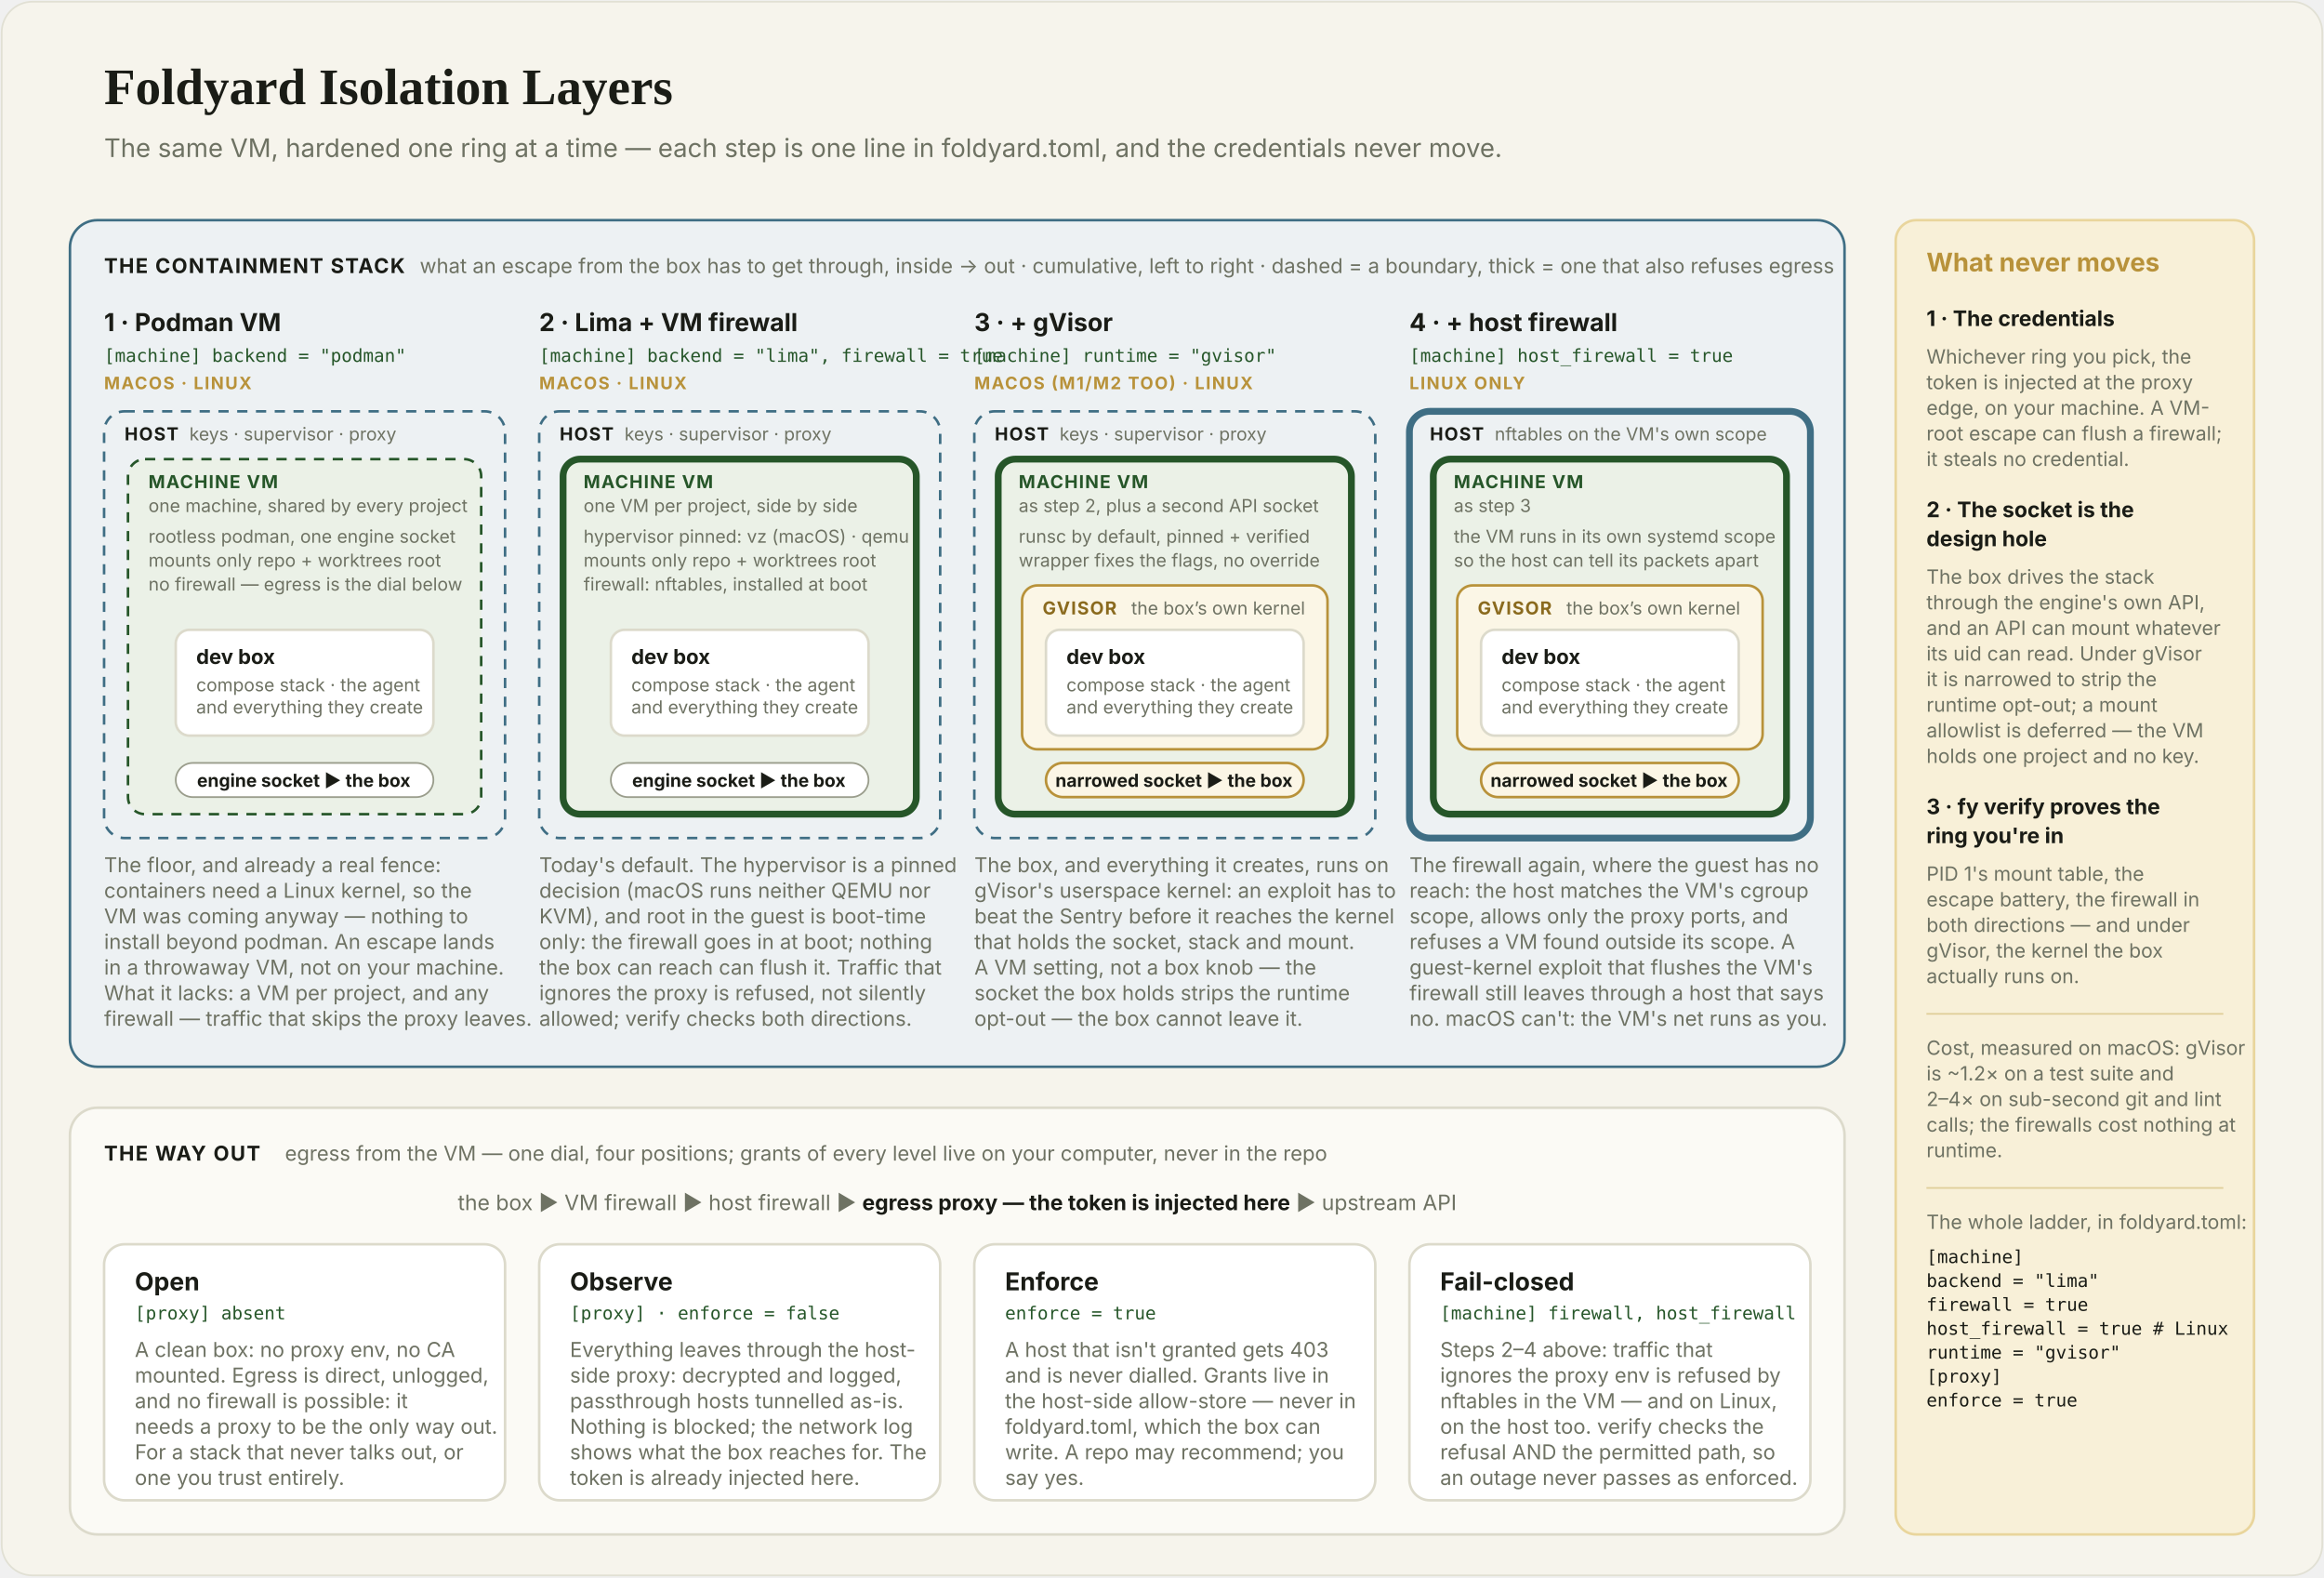
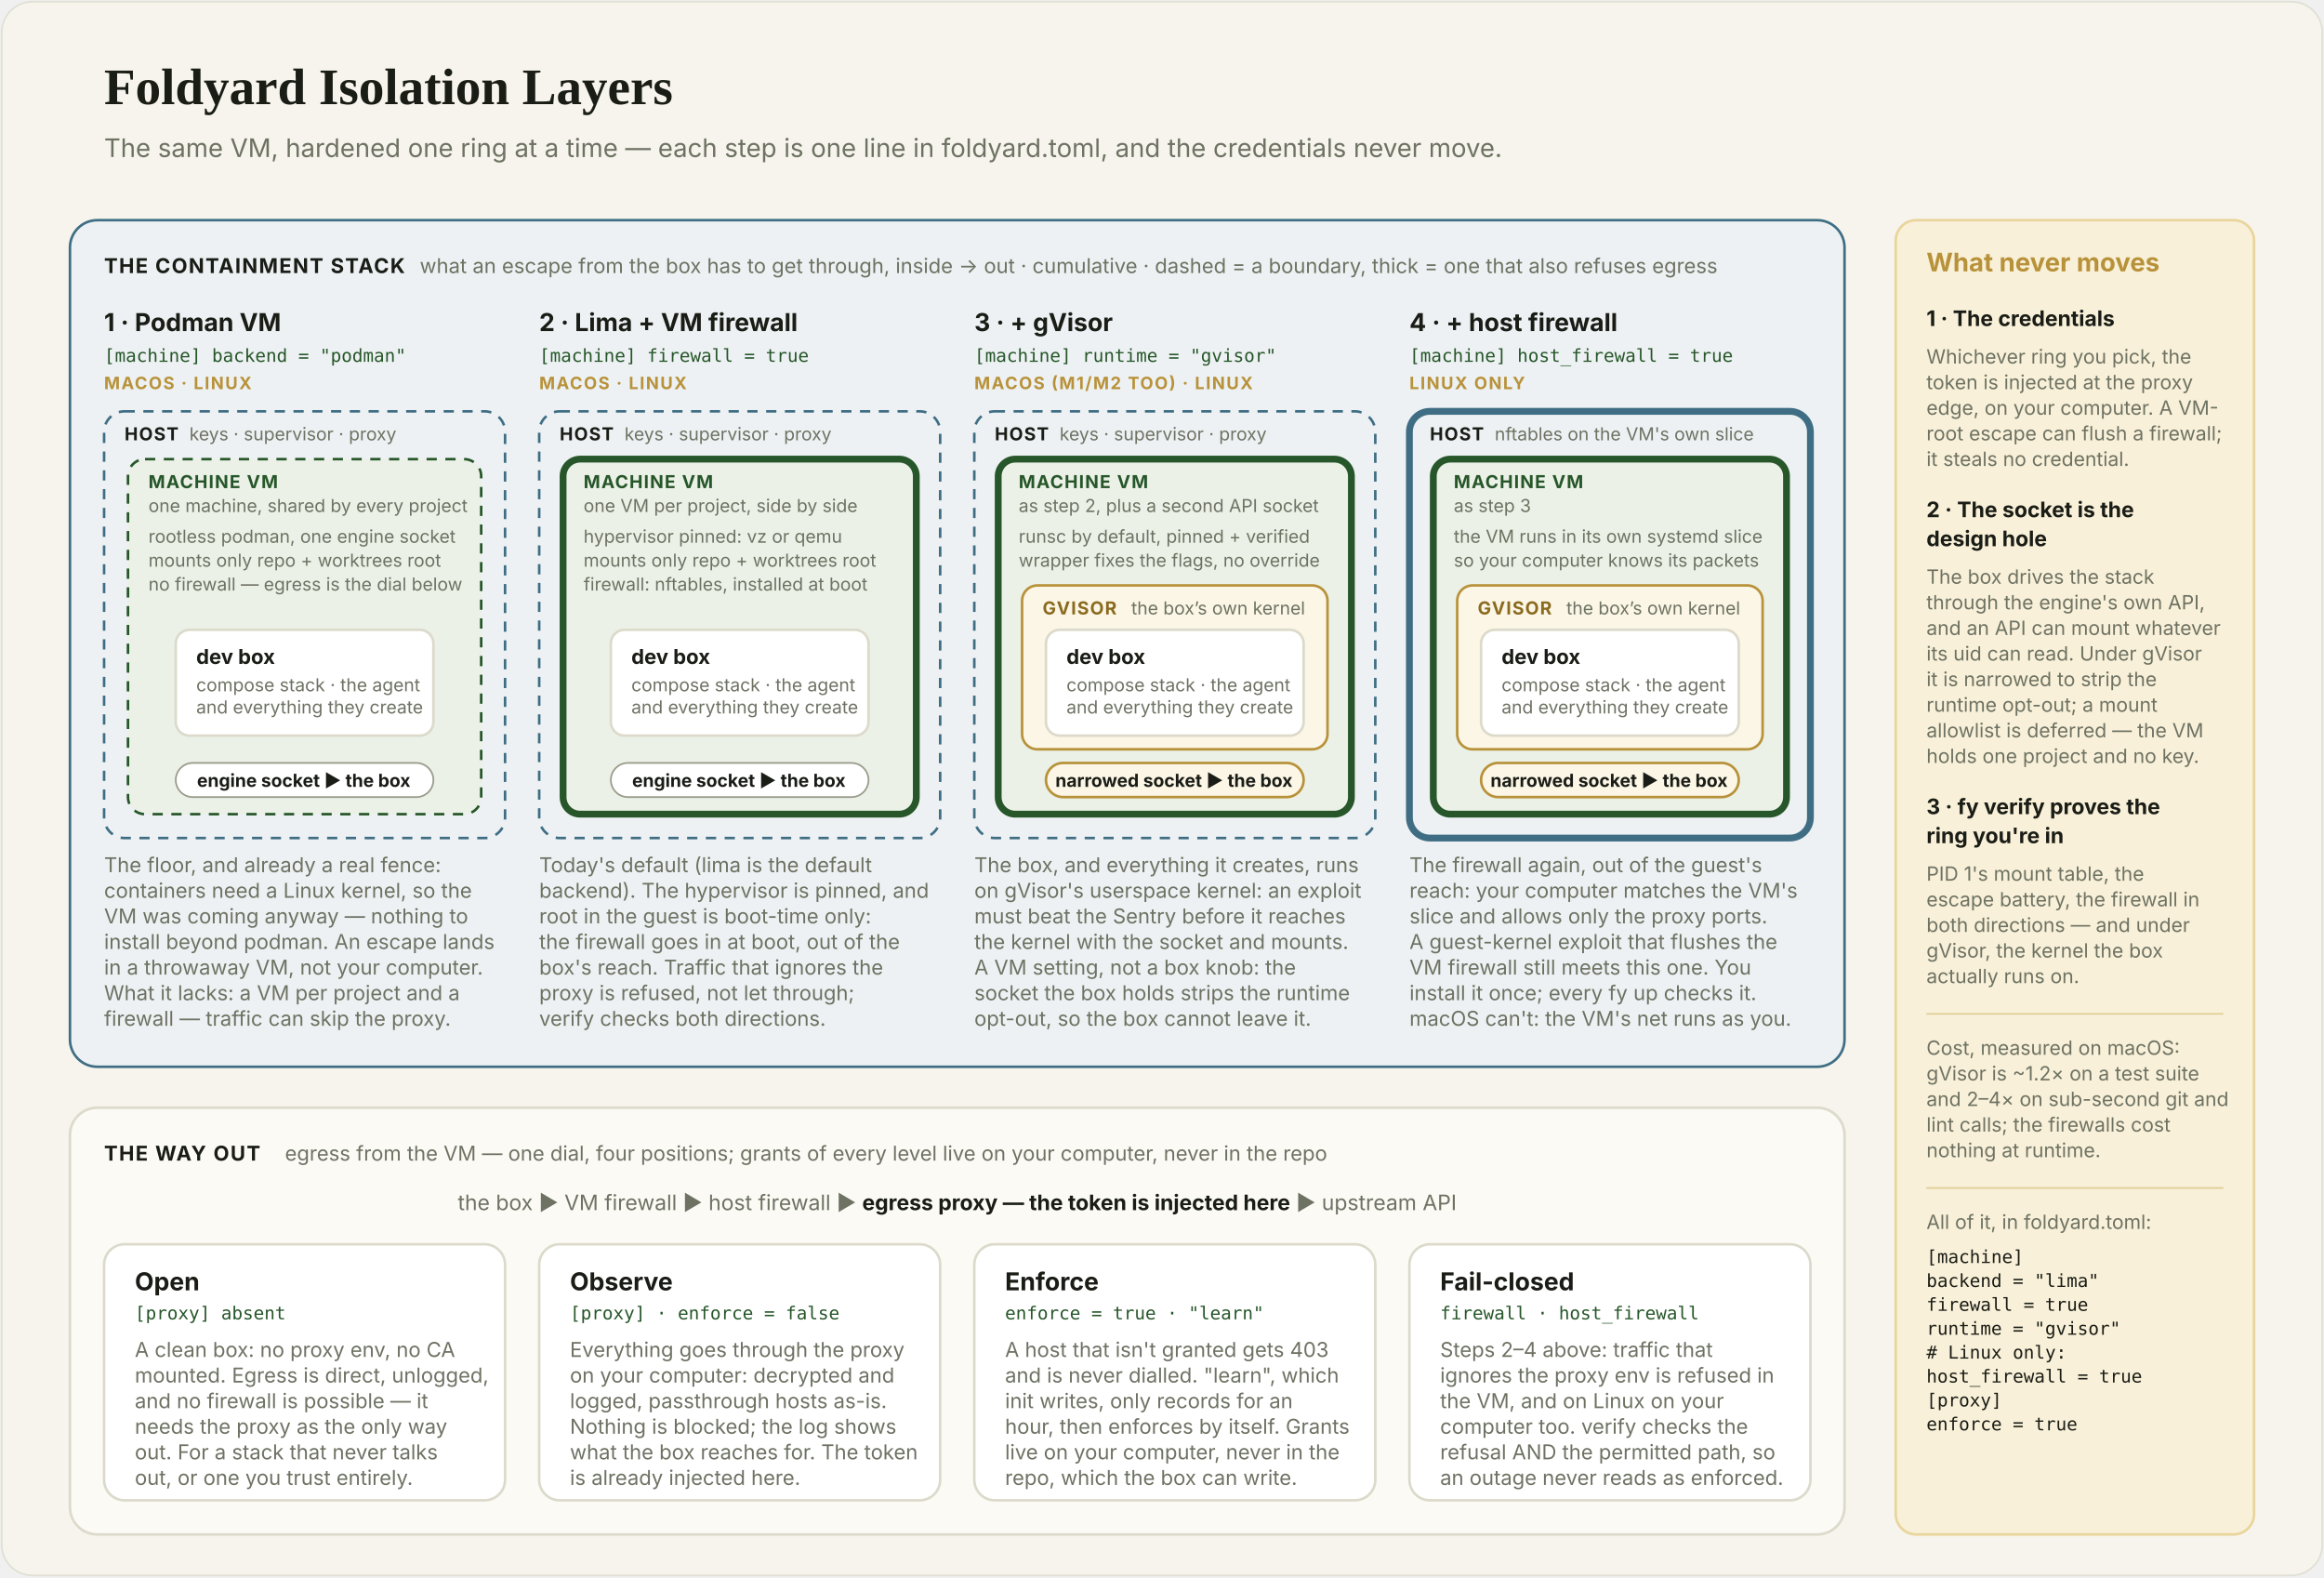
<svg xmlns="http://www.w3.org/2000/svg" width="1362" height="924" viewBox="99 99 1362 924" fill="none">
  <style>
    text { font-family: "Hanken Grotesk", "Inter", system-ui, -apple-system, "Segoe UI", sans-serif;
           fill: #6e7263; }
    .title    { font-family: "Newsreader", Georgia, "Times New Roman", serif;
                font-size: 30px; font-weight: 600; fill: #1a1c16; }
    .tagline  { font-size: 15px; }
    .band     { font-size: 12px; font-weight: 700; fill: #1a1c16; letter-spacing: .06em; }
    .band-sub { font-size: 12px; }
    .legend   { font-size: 11px; font-style: italic; }
    .card-h   { font-size: 14.5px; font-weight: 700; fill: #1a1c16; }
    .body     { font-size: 12px; }
    .mono     { font-family: ui-monospace, "SF Mono", Menlo, Consolas, monospace;
                font-size: 10.5px; fill: #265629; }
    .tag      { font-size: 10px; font-weight: 700; fill: #b8923a; letter-spacing: .08em; }
    .ring-h   { font-size: 10.5px; font-weight: 700; fill: #1a1c16; letter-spacing: .06em; }
    .ring-h-vm{ font-size: 10.5px; font-weight: 700; fill: #265629; letter-spacing: .06em; }
    .ring-h-gv{ font-size: 10.5px; font-weight: 700; fill: #8a6a1e; letter-spacing: .06em; }
    .ring     { font-size: 10.5px; }
    .box-h    { font-size: 12px; font-weight: 700; fill: #1a1c16; }
    .pill-t   { font-size: 10.5px; font-weight: 700; fill: #1a1c16; text-anchor: middle; }
    .note     { font-size: 12px; font-weight: 700; fill: #265629; text-anchor: middle; }
    .flow     { font-size: 12.5px; fill: #6e7263; text-anchor: middle; }
    .flow-b   { font-weight: 700; fill: #1a1c16; }
    .col-h    { font-size: 15px; font-weight: 700; fill: #b8923a; }
    .idea-h   { font-size: 12.5px; font-weight: 700; fill: #1a1c16; }
    .idea     { font-size: 11.5px; }
    .idea-mono{ font-family: ui-monospace, "SF Mono", Menlo, Consolas, monospace;
                font-size: 10.5px; fill: #1a1c16; white-space: pre; }
    .frame    { fill: #f6f4ec; stroke: #e1e0d4; }
    .card     { fill: #fff; stroke: #dcdacb; stroke-width: 1.5; }
    .fence    { fill: #edf1f3; stroke: #3f6e84; stroke-width: 1.5; }
    .strip    { fill: #fbfaf5; stroke: #dcdacb; stroke-width: 1.5; }
    .host     { fill: #edf1f3; stroke: #3f6e84; stroke-width: 1.5; stroke-dasharray: 6 5; }
    .host-wall{ fill: #edf1f3; stroke: #3f6e84; stroke-width: 4; }
    .vm       { fill: #ebf1e7; stroke: #265629; stroke-width: 1.5; stroke-dasharray: 6 5; }
    .vm-wall  { fill: #ebf1e7; stroke: #265629; stroke-width: 4; }
    .gvisor   { fill: #fbf6e6; stroke: #b8923a; stroke-width: 1.5; }
    .box      { fill: #fff; stroke: #dcdacb; stroke-width: 1.5; }
    .pill     { fill: #fff; stroke: #9a9d8c; stroke-width: 1; }
    .pill-n   { fill: #fbf6e6; stroke: #b8923a; stroke-width: 1.5; }
    .panel    { fill: #f8f0d8; stroke: #e9d59c; stroke-width: 1.5; }
    .rule     { stroke: #e0cf9a; stroke-width: 1; }
  </style>
  <rect class="frame" x="100" y="100" width="1360" height="922" rx="18" />
  <text class="title" x="160" y="160">Foldyard Isolation Layers</text>
  <text class="tagline" x="160" y="191">The same VM, hardened one ring at a time — each step is one line in foldyard.toml, and the credentials never move.</text>
  <rect class="fence" x="140" y="228" width="1040" height="496" rx="16" />
  <text class="band" x="160" y="259">THE CONTAINMENT STACK</text>
-   <text class="band-sub" x="345" y="259">what an escape from the box has to get through, inside → out · cumulative, left to right · dashed = a boundary, thick = one that also refuses egress</text>
+   <text class="band-sub" x="345" y="259">what an escape from the box has to get through, inside → out · cumulative · dashed = a boundary, thick = one that also refuses egress</text>
  <text class="card-h" x="160" y="293">1 · Podman VM</text>
  <text class="mono" x="160" y="311">[machine] backend = "podman"</text>
  <text class="tag" x="160" y="327">MACOS · LINUX</text>
  <rect class="host" x="160" y="340" width="235" height="250" rx="12" />
  <text class="ring-h" x="172" y="357">HOST</text>
  <text class="ring" x="210" y="357">keys · supervisor · proxy</text>
  <rect class="vm" x="174" y="368" width="207" height="208" rx="10" />
  <text class="ring-h-vm" x="186" y="385">MACHINE VM</text>
  <text class="ring" x="186" y="399">one machine, shared by every project</text>
  <text class="ring" x="186" y="417">
    <tspan x="186">rootless podman, one engine socket</tspan>
    <tspan x="186" dy="14">mounts only repo + worktrees root</tspan>
    <tspan x="186" dy="14">no firewall — egress is the dial below</tspan>
  </text>
  <rect class="box" x="202" y="468" width="151" height="62" rx="8" />
  <text class="box-h" x="214" y="488">dev box</text>
  <text class="ring" x="214" y="504">
    <tspan x="214">compose stack · the agent</tspan>
    <tspan x="214" dy="13">and everything they create</tspan>
  </text>
  <rect class="pill" x="202" y="546" width="151" height="20" rx="10" />
  <text class="pill-t" x="277" y="560">engine socket ▶ the box</text>
  <text class="body" x="160" y="610">
    <tspan x="160">The floor, and already a real fence:</tspan>
    <tspan x="160" dy="15">containers need a Linux kernel, so the</tspan>
    <tspan x="160" dy="15">VM was coming anyway — nothing to</tspan>
    <tspan x="160" dy="15">install beyond podman. An escape lands</tspan>
-     <tspan x="160" dy="15">in a throwaway VM, not on your machine.</tspan>
-     <tspan x="160" dy="15">What it lacks: a VM per project, and any</tspan>
-     <tspan x="160" dy="15">firewall — traffic that skips the proxy leaves.</tspan>
+     <tspan x="160" dy="15">in a throwaway VM, not your computer.</tspan>
+     <tspan x="160" dy="15">What it lacks: a VM per project and a</tspan>
+     <tspan x="160" dy="15">firewall — traffic can skip the proxy.</tspan>
  </text>
  <text class="card-h" x="415" y="293">2 · Lima + VM firewall</text>
-   <text class="mono" x="415" y="311">[machine] backend = "lima", firewall = true</text>
+   <text class="mono" x="415" y="311">[machine] firewall = true</text>
  <text class="tag" x="415" y="327">MACOS · LINUX</text>
  <rect class="host" x="415" y="340" width="235" height="250" rx="12" />
  <text class="ring-h" x="427" y="357">HOST</text>
  <text class="ring" x="465" y="357">keys · supervisor · proxy</text>
  <rect class="vm-wall" x="429" y="368" width="207" height="208" rx="10" />
  <text class="ring-h-vm" x="441" y="385">MACHINE VM</text>
  <text class="ring" x="441" y="399">one VM per project, side by side</text>
  <text class="ring" x="441" y="417">
-     <tspan x="441">hypervisor pinned: vz (macOS) · qemu</tspan>
+     <tspan x="441">hypervisor pinned: vz or qemu</tspan>
    <tspan x="441" dy="14">mounts only repo + worktrees root</tspan>
    <tspan x="441" dy="14">firewall: nftables, installed at boot</tspan>
  </text>
  <rect class="box" x="457" y="468" width="151" height="62" rx="8" />
  <text class="box-h" x="469" y="488">dev box</text>
  <text class="ring" x="469" y="504">
    <tspan x="469">compose stack · the agent</tspan>
    <tspan x="469" dy="13">and everything they create</tspan>
  </text>
  <rect class="pill" x="457" y="546" width="151" height="20" rx="10" />
  <text class="pill-t" x="532" y="560">engine socket ▶ the box</text>
  <text class="body" x="415" y="610">
-     <tspan x="415">Today's default. The hypervisor is a pinned</tspan>
-     <tspan x="415" dy="15">decision (macOS runs neither QEMU nor</tspan>
-     <tspan x="415" dy="15">KVM), and root in the guest is boot-time</tspan>
-     <tspan x="415" dy="15">only: the firewall goes in at boot; nothing</tspan>
-     <tspan x="415" dy="15">the box can reach can flush it. Traffic that</tspan>
-     <tspan x="415" dy="15">ignores the proxy is refused, not silently</tspan>
-     <tspan x="415" dy="15">allowed; verify checks both directions.</tspan>
+     <tspan x="415">Today's default (lima is the default</tspan>
+     <tspan x="415" dy="15">backend). The hypervisor is pinned, and</tspan>
+     <tspan x="415" dy="15">root in the guest is boot-time only:</tspan>
+     <tspan x="415" dy="15">the firewall goes in at boot, out of the</tspan>
+     <tspan x="415" dy="15">box's reach. Traffic that ignores the</tspan>
+     <tspan x="415" dy="15">proxy is refused, not let through;</tspan>
+     <tspan x="415" dy="15">verify checks both directions.</tspan>
  </text>
  <text class="card-h" x="670" y="293">3 · + gVisor</text>
  <text class="mono" x="670" y="311">[machine] runtime = "gvisor"</text>
  <text class="tag" x="670" y="327">MACOS (M1/M2 TOO) · LINUX</text>
  <rect class="host" x="670" y="340" width="235" height="250" rx="12" />
  <text class="ring-h" x="682" y="357">HOST</text>
  <text class="ring" x="720" y="357">keys · supervisor · proxy</text>
  <rect class="vm-wall" x="684" y="368" width="207" height="208" rx="10" />
  <text class="ring-h-vm" x="696" y="385">MACHINE VM</text>
  <text class="ring" x="696" y="399">as step 2, plus a second API socket</text>
  <text class="ring" x="696" y="417">
    <tspan x="696">runsc by default, pinned + verified</tspan>
    <tspan x="696" dy="14">wrapper fixes the flags, no override</tspan>
  </text>
  <rect class="gvisor" x="698" y="442" width="179" height="96" rx="9" />
  <text class="ring-h-gv" x="710" y="459">GVISOR</text>
  <text class="ring" x="762" y="459">the box’s own kernel</text>
  <rect class="box" x="712" y="468" width="151" height="62" rx="8" />
  <text class="box-h" x="724" y="488">dev box</text>
  <text class="ring" x="724" y="504">
    <tspan x="724">compose stack · the agent</tspan>
    <tspan x="724" dy="13">and everything they create</tspan>
  </text>
  <rect class="pill-n" x="712" y="546" width="151" height="20" rx="10" />
  <text class="pill-t" x="787" y="560">narrowed socket ▶ the box</text>
  <text class="body" x="670" y="610">
-     <tspan x="670">The box, and everything it creates, runs on</tspan>
-     <tspan x="670" dy="15">gVisor's userspace kernel: an exploit has to</tspan>
-     <tspan x="670" dy="15">beat the Sentry before it reaches the kernel</tspan>
-     <tspan x="670" dy="15">that holds the socket, stack and mount.</tspan>
-     <tspan x="670" dy="15">A VM setting, not a box knob — the</tspan>
+     <tspan x="670">The box, and everything it creates, runs</tspan>
+     <tspan x="670" dy="15">on gVisor's userspace kernel: an exploit</tspan>
+     <tspan x="670" dy="15">must beat the Sentry before it reaches</tspan>
+     <tspan x="670" dy="15">the kernel with the socket and mounts.</tspan>
+     <tspan x="670" dy="15">A VM setting, not a box knob: the</tspan>
    <tspan x="670" dy="15">socket the box holds strips the runtime</tspan>
-     <tspan x="670" dy="15">opt-out — the box cannot leave it.</tspan>
+     <tspan x="670" dy="15">opt-out, so the box cannot leave it.</tspan>
  </text>
  <text class="card-h" x="925" y="293">4 · + host firewall</text>
  <text class="mono" x="925" y="311">[machine] host_firewall = true</text>
  <text class="tag" x="925" y="327">LINUX ONLY</text>
  <rect class="host-wall" x="925" y="340" width="235" height="250" rx="12" />
  <text class="ring-h" x="937" y="357">HOST</text>
-   <text class="ring" x="975" y="357">nftables on the VM's own scope</text>
+   <text class="ring" x="975" y="357">nftables on the VM's own slice</text>
  <rect class="vm-wall" x="939" y="368" width="207" height="208" rx="10" />
  <text class="ring-h-vm" x="951" y="385">MACHINE VM</text>
  <text class="ring" x="951" y="399">as step 3</text>
  <text class="ring" x="951" y="417">
-     <tspan x="951">the VM runs in its own systemd scope</tspan>
-     <tspan x="951" dy="14">so the host can tell its packets apart</tspan>
+     <tspan x="951">the VM runs in its own systemd slice</tspan>
+     <tspan x="951" dy="14">so your computer knows its packets</tspan>
  </text>
  <rect class="gvisor" x="953" y="442" width="179" height="96" rx="9" />
  <text class="ring-h-gv" x="965" y="459">GVISOR</text>
  <text class="ring" x="1017" y="459">the box’s own kernel</text>
  <rect class="box" x="967" y="468" width="151" height="62" rx="8" />
  <text class="box-h" x="979" y="488">dev box</text>
  <text class="ring" x="979" y="504">
    <tspan x="979">compose stack · the agent</tspan>
    <tspan x="979" dy="13">and everything they create</tspan>
  </text>
  <rect class="pill-n" x="967" y="546" width="151" height="20" rx="10" />
  <text class="pill-t" x="1042" y="560">narrowed socket ▶ the box</text>
  <text class="body" x="925" y="610">
-     <tspan x="925">The firewall again, where the guest has no</tspan>
-     <tspan x="925" dy="15">reach: the host matches the VM's cgroup</tspan>
-     <tspan x="925" dy="15">scope, allows only the proxy ports, and</tspan>
-     <tspan x="925" dy="15">refuses a VM found outside its scope. A</tspan>
-     <tspan x="925" dy="15">guest-kernel exploit that flushes the VM's</tspan>
-     <tspan x="925" dy="15">firewall still leaves through a host that says</tspan>
-     <tspan x="925" dy="15">no. macOS can't: the VM's net runs as you.</tspan>
+     <tspan x="925">The firewall again, out of the guest's</tspan>
+     <tspan x="925" dy="15">reach: your computer matches the VM's</tspan>
+     <tspan x="925" dy="15">slice and allows only the proxy ports.</tspan>
+     <tspan x="925" dy="15">A guest-kernel exploit that flushes the</tspan>
+     <tspan x="925" dy="15">VM firewall still meets this one. You</tspan>
+     <tspan x="925" dy="15">install it once; every fy up checks it.</tspan>
+     <tspan x="925" dy="15">macOS can't: the VM's net runs as you.</tspan>
  </text>
  <rect class="strip" x="140" y="748" width="1040" height="250" rx="16" />
  <text class="band" x="160" y="779">THE WAY OUT</text>
  <text class="band-sub" x="266" y="779">egress from the VM — one dial, four positions; grants of every level live on your computer, never in the repo</text>
  <text class="flow" x="660" y="808">the box ▶ VM firewall ▶ host firewall ▶ <tspan class="flow-b">egress proxy — the token is injected here</tspan> ▶ upstream API</text>
  <rect class="card" x="160" y="828" width="235" height="150" rx="12" />
  <text class="card-h" x="178" y="855">Open</text>
  <text class="mono" x="178" y="872">[proxy] absent</text>
  <text class="body" x="178" y="894">
    <tspan x="178">A clean box: no proxy env, no CA</tspan>
    <tspan x="178" dy="15">mounted. Egress is direct, unlogged,</tspan>
-     <tspan x="178" dy="15">and no firewall is possible: it</tspan>
-     <tspan x="178" dy="15">needs a proxy to be the only way out.</tspan>
-     <tspan x="178" dy="15">For a stack that never talks out, or</tspan>
-     <tspan x="178" dy="15">one you trust entirely.</tspan>
+     <tspan x="178" dy="15">and no firewall is possible — it</tspan>
+     <tspan x="178" dy="15">needs the proxy as the only way</tspan>
+     <tspan x="178" dy="15">out. For a stack that never talks</tspan>
+     <tspan x="178" dy="15">out, or one you trust entirely.</tspan>
  </text>
  <rect class="card" x="415" y="828" width="235" height="150" rx="12" />
  <text class="card-h" x="433" y="855">Observe</text>
  <text class="mono" x="433" y="872">[proxy] · enforce = false</text>
  <text class="body" x="433" y="894">
-     <tspan x="433">Everything leaves through the host-</tspan>
-     <tspan x="433" dy="15">side proxy: decrypted and logged,</tspan>
-     <tspan x="433" dy="15">passthrough hosts tunnelled as-is.</tspan>
-     <tspan x="433" dy="15">Nothing is blocked; the network log</tspan>
-     <tspan x="433" dy="15">shows what the box reaches for. The</tspan>
-     <tspan x="433" dy="15">token is already injected here.</tspan>
+     <tspan x="433">Everything goes through the proxy</tspan>
+     <tspan x="433" dy="15">on your computer: decrypted and</tspan>
+     <tspan x="433" dy="15">logged, passthrough hosts as-is.</tspan>
+     <tspan x="433" dy="15">Nothing is blocked; the log shows</tspan>
+     <tspan x="433" dy="15">what the box reaches for. The token</tspan>
+     <tspan x="433" dy="15">is already injected here.</tspan>
  </text>
  <rect class="card" x="670" y="828" width="235" height="150" rx="12" />
  <text class="card-h" x="688" y="855">Enforce</text>
-   <text class="mono" x="688" y="872">enforce = true</text>
+   <text class="mono" x="688" y="872">enforce = true · "learn"</text>
  <text class="body" x="688" y="894">
    <tspan x="688">A host that isn't granted gets 403</tspan>
-     <tspan x="688" dy="15">and is never dialled. Grants live in</tspan>
-     <tspan x="688" dy="15">the host-side allow-store — never in</tspan>
-     <tspan x="688" dy="15">foldyard.toml, which the box can</tspan>
-     <tspan x="688" dy="15">write. A repo may recommend; you</tspan>
-     <tspan x="688" dy="15">say yes.</tspan>
+     <tspan x="688" dy="15">and is never dialled. "learn", which</tspan>
+     <tspan x="688" dy="15">init writes, only records for an</tspan>
+     <tspan x="688" dy="15">hour, then enforces by itself. Grants</tspan>
+     <tspan x="688" dy="15">live on your computer, never in the</tspan>
+     <tspan x="688" dy="15">repo, which the box can write.</tspan>
  </text>
  <rect class="card" x="925" y="828" width="235" height="150" rx="12" />
  <text class="card-h" x="943" y="855">Fail-closed</text>
-   <text class="mono" x="943" y="872">[machine] firewall, host_firewall</text>
+   <text class="mono" x="943" y="872">firewall · host_firewall</text>
  <text class="body" x="943" y="894">
    <tspan x="943">Steps 2–4 above: traffic that</tspan>
-     <tspan x="943" dy="15">ignores the proxy env is refused by</tspan>
-     <tspan x="943" dy="15">nftables in the VM — and on Linux,</tspan>
-     <tspan x="943" dy="15">on the host too. verify checks the</tspan>
+     <tspan x="943" dy="15">ignores the proxy env is refused in</tspan>
+     <tspan x="943" dy="15">the VM, and on Linux on your</tspan>
+     <tspan x="943" dy="15">computer too. verify checks the</tspan>
    <tspan x="943" dy="15">refusal AND the permitted path, so</tspan>
-     <tspan x="943" dy="15">an outage never passes as enforced.</tspan>
+     <tspan x="943" dy="15">an outage never reads as enforced.</tspan>
  </text>
  <rect class="panel" x="1210" y="228" width="210" height="770" rx="12" />
  <text class="col-h" x="1228" y="258">What never moves</text>
  <text class="idea-h" x="1228" y="290">
    <tspan x="1228">1 · The credentials</tspan>
  </text>
  <text class="idea" x="1228" y="312">
    <tspan x="1228">Whichever ring you pick, the</tspan>
    <tspan x="1228" dy="15">token is injected at the proxy</tspan>
-     <tspan x="1228" dy="15">edge, on your machine. A VM-</tspan>
+     <tspan x="1228" dy="15">edge, on your computer. A VM-</tspan>
    <tspan x="1228" dy="15">root escape can flush a firewall;</tspan>
    <tspan x="1228" dy="15">it steals no credential.</tspan>
  </text>
  <text class="idea-h" x="1228" y="402">
    <tspan x="1228">2 · The socket is the</tspan>
    <tspan x="1228" dy="17">design hole</tspan>
  </text>
  <text class="idea" x="1228" y="441">
    <tspan x="1228">The box drives the stack</tspan>
    <tspan x="1228" dy="15">through the engine's own API,</tspan>
    <tspan x="1228" dy="15">and an API can mount whatever</tspan>
    <tspan x="1228" dy="15">its uid can read. Under gVisor</tspan>
    <tspan x="1228" dy="15">it is narrowed to strip the</tspan>
    <tspan x="1228" dy="15">runtime opt-out; a mount</tspan>
    <tspan x="1228" dy="15">allowlist is deferred — the VM</tspan>
    <tspan x="1228" dy="15">holds one project and no key.</tspan>
  </text>
  <text class="idea-h" x="1228" y="576">
    <tspan x="1228">3 · fy verify proves the</tspan>
    <tspan x="1228" dy="17">ring you're in</tspan>
  </text>
  <text class="idea" x="1228" y="615">
    <tspan x="1228">PID 1's mount table, the</tspan>
    <tspan x="1228" dy="15">escape battery, the firewall in</tspan>
    <tspan x="1228" dy="15">both directions — and under</tspan>
    <tspan x="1228" dy="15">gVisor, the kernel the box</tspan>
    <tspan x="1228" dy="15">actually runs on.</tspan>
  </text>
  <line class="rule" x1="1228" y1="693" x2="1402" y2="693" />
  <text class="idea" x="1228" y="717">
-     <tspan x="1228">Cost, measured on macOS: gVisor</tspan>
-     <tspan x="1228" dy="15">is ~1.2× on a test suite and</tspan>
-     <tspan x="1228" dy="15">2–4× on sub-second git and lint</tspan>
-     <tspan x="1228" dy="15">calls; the firewalls cost nothing at</tspan>
-     <tspan x="1228" dy="15">runtime.</tspan>
+     <tspan x="1228">Cost, measured on macOS:</tspan>
+     <tspan x="1228" dy="15">gVisor is ~1.2× on a test suite</tspan>
+     <tspan x="1228" dy="15">and 2–4× on sub-second git and</tspan>
+     <tspan x="1228" dy="15">lint calls; the firewalls cost</tspan>
+     <tspan x="1228" dy="15">nothing at runtime.</tspan>
  </text>
  <line class="rule" x1="1228" y1="795" x2="1402" y2="795" />
  <text class="idea" x="1228" y="819">
-     <tspan x="1228">The whole ladder, in foldyard.toml:</tspan>
+     <tspan x="1228">All of it, in foldyard.toml:</tspan>
  </text>
  <text class="idea-mono" x="1228" y="839">
    <tspan x="1228">[machine]</tspan>
    <tspan x="1228" dy="14">backend   = "lima"</tspan>
    <tspan x="1228" dy="14">firewall  = true</tspan>
-     <tspan x="1228" dy="14">host_firewall = true   # Linux</tspan>
    <tspan x="1228" dy="14">runtime   = "gvisor"</tspan>
+     <tspan x="1228" dy="14"># Linux only:</tspan>
+     <tspan x="1228" dy="14">host_firewall = true</tspan>
    <tspan x="1228" dy="14">[proxy]</tspan>
    <tspan x="1228" dy="14">enforce = true</tspan>
  </text>
</svg>
